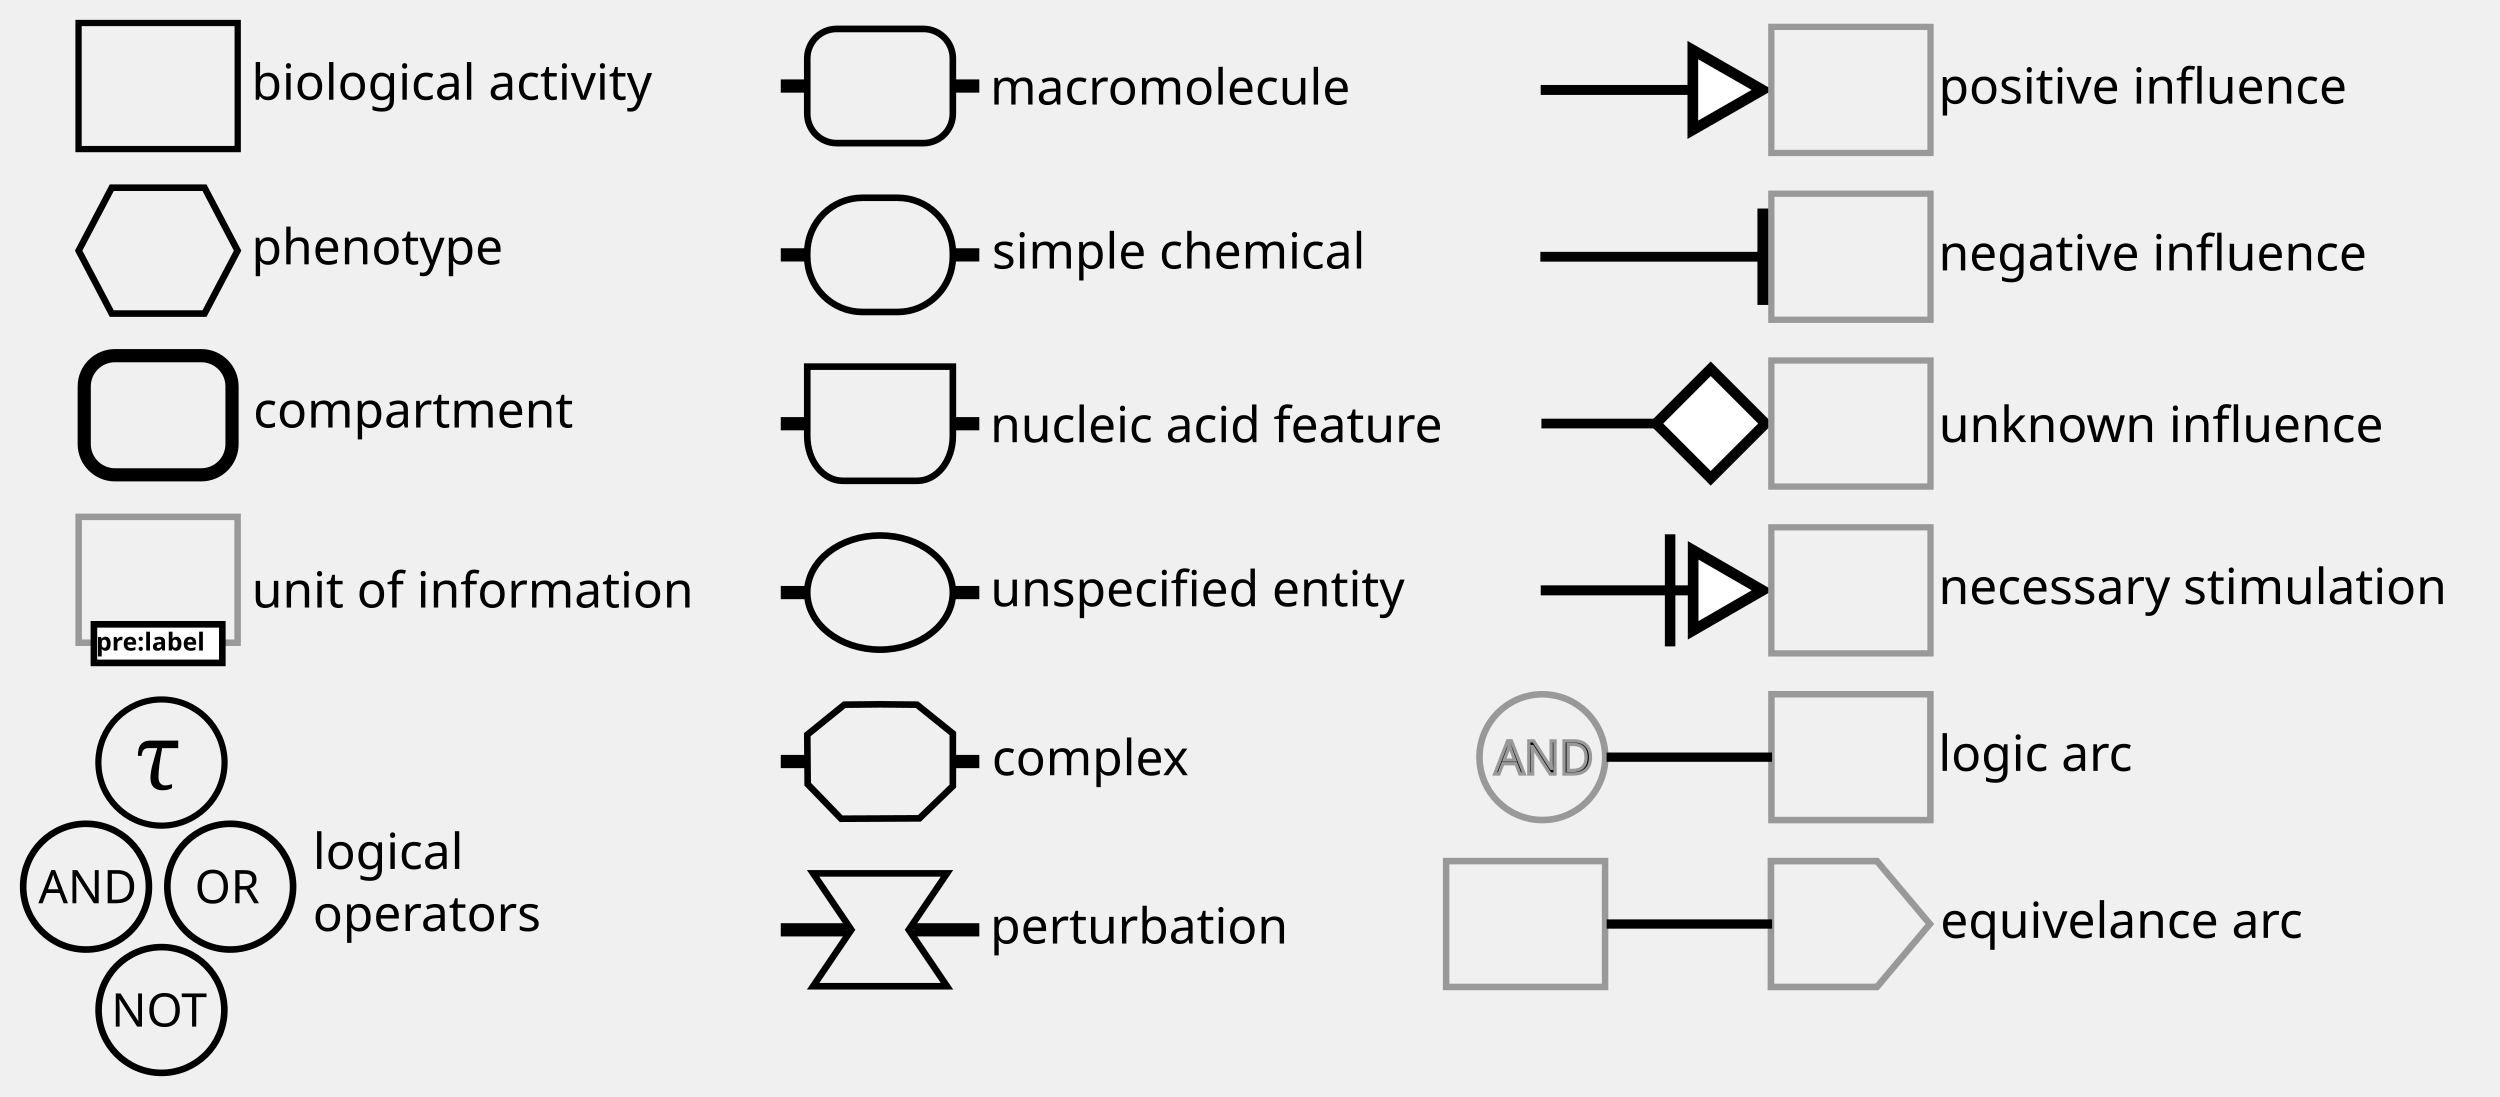
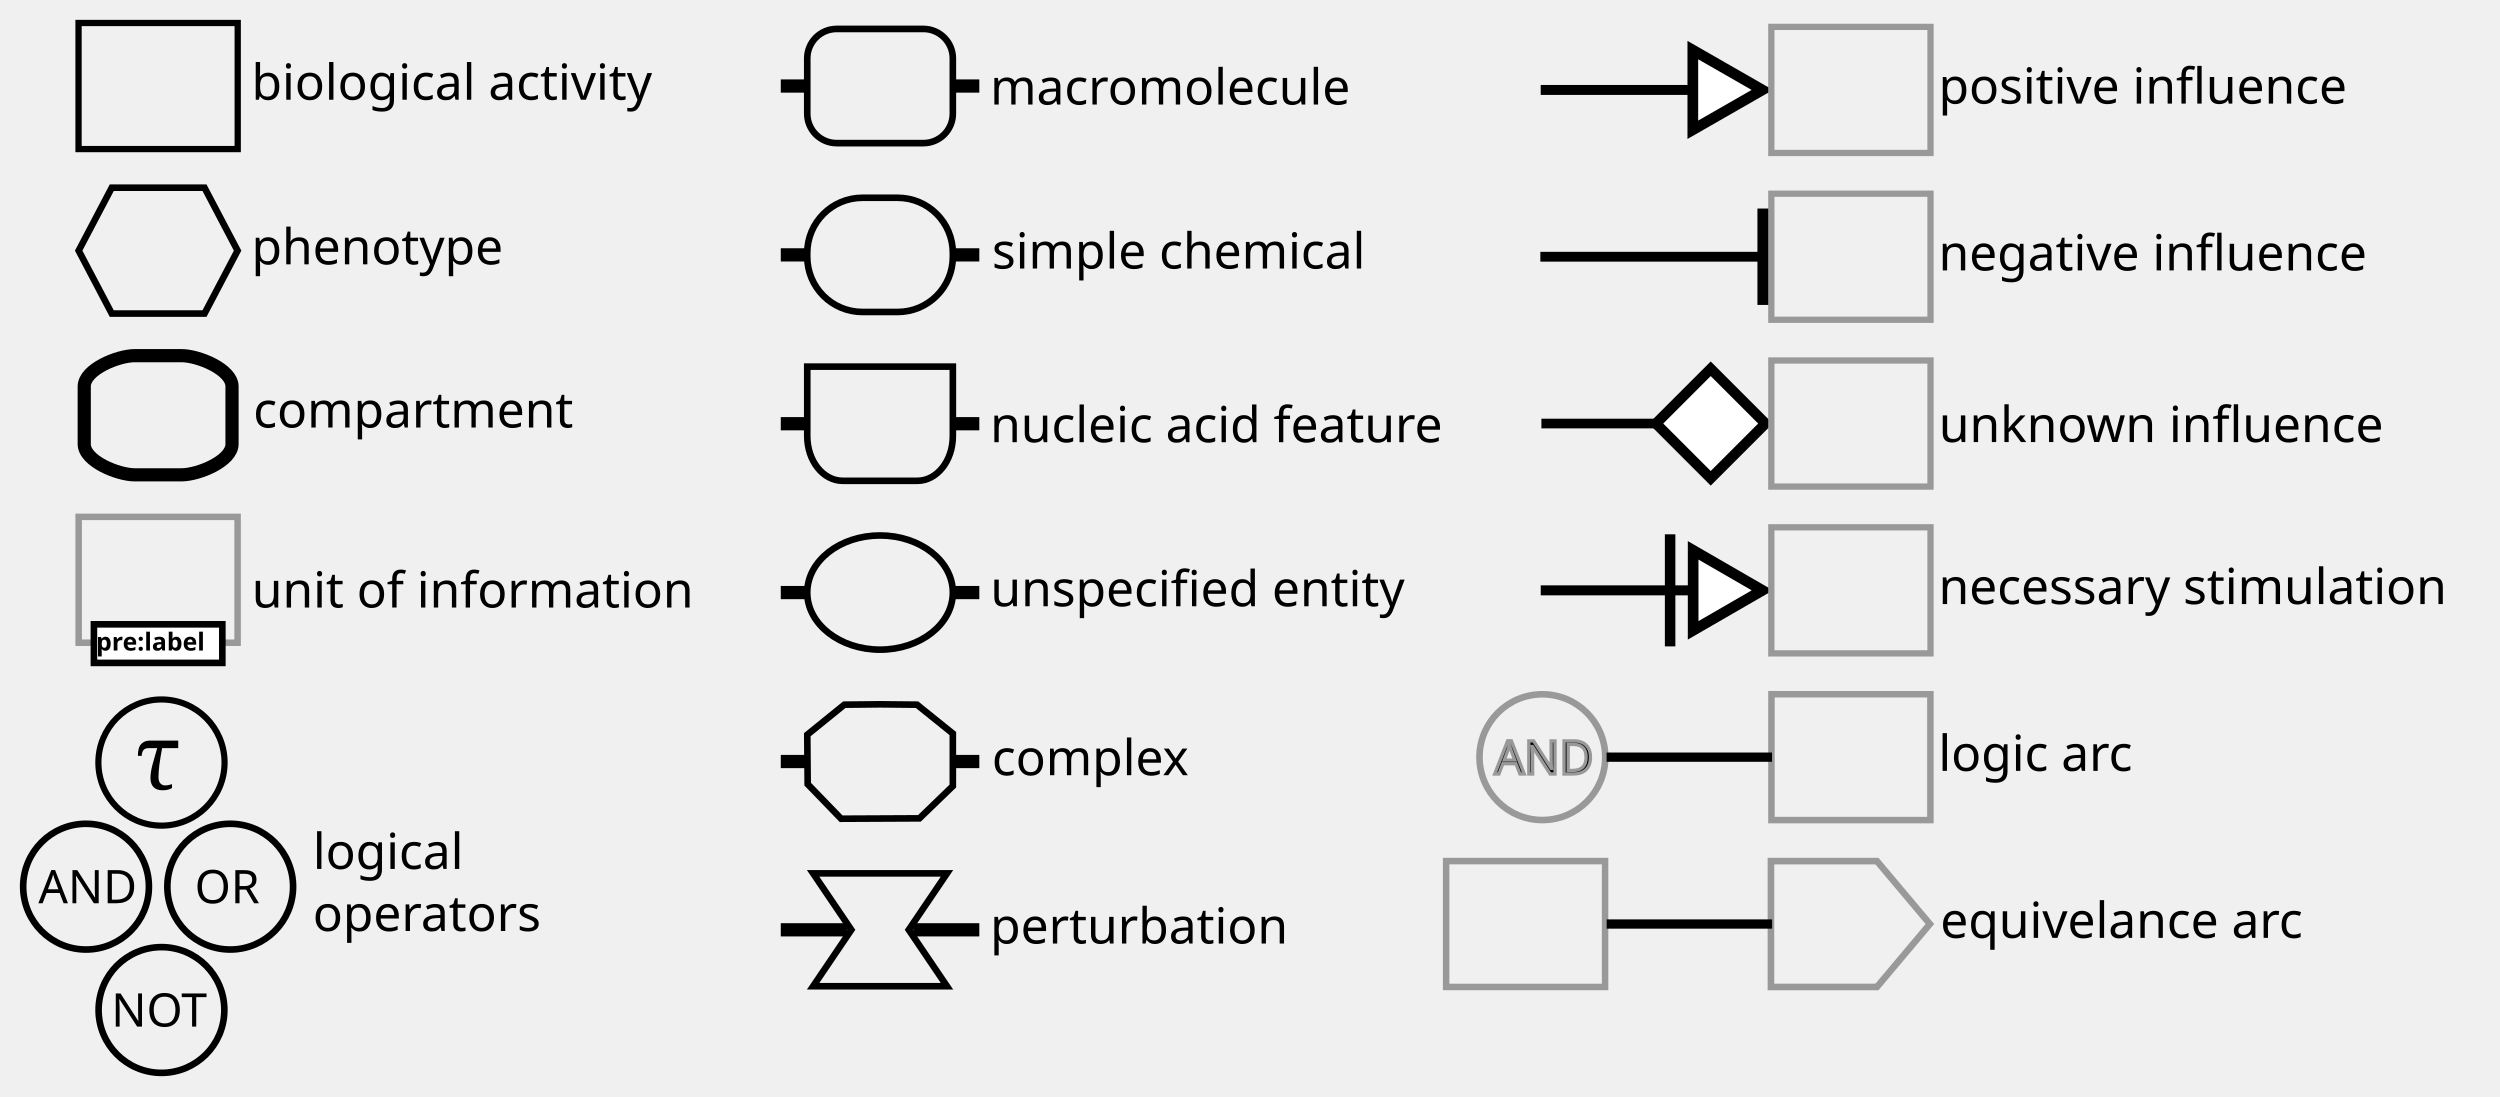
<svg xmlns="http://www.w3.org/2000/svg" width="755.533" height="331.237" id="svg2" version="1.1">
  <defs id="defs4">
    <marker orient="auto" refY="0" refX="0" id="DotL" style="overflow:visible">
      <path id="path4034" d="m -2.5,-1 c 0,2.76 -2.24,5 -5,5 -2.76,0 -5,-2.24 -5,-5 0,-2.76 2.24,-5 5,-5 2.76,0 5,2.24 5,5 z" style="fill-rule:evenodd;stroke:#000000;stroke-width:1pt" transform="matrix(0.8,0,0,0.8,5.92,0.8)" />
    </marker>
    <marker orient="auto" refY="0" refX="0" id="Arrow1Sstart" style="overflow:visible">
      <path id="path3985" d="M 0,0 5,-5 -12.5,0 5,5 0,0 Z" style="fill-rule:evenodd;stroke:#000000;stroke-width:1pt" transform="matrix(0.2,0,0,0.2,1.2,0)" />
    </marker>
    <marker orient="auto" refY="0" refX="0" id="EmptyTriangleOutL" style="overflow:visible">
      <path id="path4133" d="m 5.77,0 -8.65,5 0,-10 8.65,5 z" style="fill:#ffffff;fill-rule:evenodd;stroke:#000000;stroke-width:1pt" transform="matrix(0.8,0,0,0.8,-4.8,0)" />
    </marker>
    <marker orient="auto" refY="0" refX="0" id="TriangleOutL" style="overflow:visible">
      <path id="path4115" d="m 5.77,0 -8.65,5 0,-10 8.65,5 z" style="fill-rule:evenodd;stroke:#000000;stroke-width:1pt" transform="scale(0.8,0.8)" />
    </marker>
    <marker orient="auto" refY="0" refX="0" id="EmptyDiamondL" style="overflow:visible">
      <path id="path4079" d="M 0,-7.071 -7.071,0 0,7.071 7.071,0 0,-7.071 Z" style="fill:#ffffff;fill-rule:evenodd;stroke:#000000;stroke-width:1pt" transform="scale(0.8,0.8)" />
    </marker>
    <marker orient="auto" refY="0" refX="0" id="EmptyDiamondL-1" style="overflow:visible">
      <path id="path4079-7" d="M 0,-7.071 -7.071,0 0,7.071 7.071,0 0,-7.071 Z" style="fill:#ffffff;fill-rule:evenodd;stroke:#000000;stroke-width:1pt" transform="scale(0.8,0.8)" />
    </marker>
    <marker orient="auto" refY="0" refX="0" id="EmptyDiamondL-0" style="overflow:visible">
      <path id="path4079-6" d="M 0,-7.071 -7.071,0 0,7.071 7.071,0 0,-7.071 Z" style="fill:#ffffff;fill-rule:evenodd;stroke:#000000;stroke-width:1pt" transform="scale(0.8,0.8)" />
    </marker>
    <marker orient="auto" refY="0" refX="0" id="TriangleOutL-8" style="overflow:visible">
      <path id="path4115-9" d="m 5.77,0 -8.65,5 0,-10 8.65,5 z" style="fill-rule:evenodd;stroke:#000000;stroke-width:1pt" transform="scale(0.8,0.8)" />
    </marker>
    <marker orient="auto" refY="0" refX="0" id="EmptyTriangleOutL-4" style="overflow:visible">
      <path id="path4133-1" d="m 5.77,0 -8.65,5 0,-10 8.65,5 z" style="fill:#ffffff;fill-rule:evenodd;stroke:#000000;stroke-width:1pt" transform="matrix(0.8,0,0,0.8,-4.8,0)" />
    </marker>
    <marker orient="auto" refY="0" refX="0" id="EmptyTriangleOutL-2" style="overflow:visible">
      <path id="path4133-7" d="m 5.77,0 -8.65,5 0,-10 8.65,5 z" style="fill:#ffffff;fill-rule:evenodd;stroke:#000000;stroke-width:1pt" transform="matrix(0.8,0,0,0.8,-4.8,0)" />
    </marker>
    <marker orient="auto" refY="0" refX="0" id="TriangleOutL-1" style="overflow:visible">
      <path id="path4115-2" d="m 5.77,0 -8.65,5 0,-10 8.65,5 z" style="fill-rule:evenodd;stroke:#000000;stroke-width:1pt" transform="scale(0.8,0.8)" />
    </marker>
    <marker orient="auto" refY="0" refX="0" id="EmptyTriangleOutL-8" style="overflow:visible">
      <path id="path4133-4" d="m 5.77,0 -8.65,5 0,-10 8.65,5 z" style="fill:#ffffff;fill-rule:evenodd;stroke:#000000;stroke-width:1pt" transform="matrix(0.8,0,0,0.8,-4.8,0)" />
    </marker>
    <marker orient="auto" refY="0" refX="0" id="EmptyDiamondL-2" style="overflow:visible">
      <path id="path4079-64" d="M 0,-7.071 -7.071,0 0,7.071 7.071,0 0,-7.071 Z" style="fill:#ffffff;fill-rule:evenodd;stroke:#000000;stroke-width:1pt" transform="scale(0.8,0.8)" />
    </marker>
    <marker orient="auto" refY="0" refX="0" id="marker4217" style="overflow:visible">
      <path id="path4219" d="m 5.77,0 -8.65,5 0,-10 8.65,5 z" style="fill:#ffffff;fill-rule:evenodd;stroke:#000000;stroke-width:1pt" transform="matrix(0.8,0,0,0.8,-4.8,0)" />
    </marker>
    <marker orient="auto" refY="0" refX="0" id="EmptyTriangleOutL-8-5" style="overflow:visible">
      <path id="path4133-4-6" d="m 5.77,0 -8.65,5 0,-10 8.65,5 z" style="fill:#ffffff;fill-rule:evenodd;stroke:#000000;stroke-width:1pt" transform="matrix(0.8,0,0,0.8,-4.8,0)" />
    </marker>
    <marker orient="auto" refY="0" refX="0" id="EmptyDiamondL-2-9" style="overflow:visible">
      <path id="path4079-64-8" d="M 0,-7.071 -7.071,0 0,7.071 7.071,0 0,-7.071 Z" style="fill:#ffffff;fill-rule:evenodd;stroke:#000000;stroke-width:1pt" transform="scale(0.8,0.8)" />
    </marker>
  </defs>
  <g id="layer1" transform="translate(21.4888,-115.144)">
    <text xml:space="preserve" style="font-style:normal;font-weight:normal;font-size:12.5px;line-height:125%;font-family:sans-serif;letter-spacing:0px;word-spacing:0px;fill:#000000;fill-opacity:1;stroke:none;stroke-width:1px;stroke-linecap:butt;stroke-linejoin:miter;stroke-opacity:1" x="281.429" y="336.648" id="text5854">
      <tspan id="tspan5856" x="281.429" y="336.648" />
    </text>
    <text xml:space="preserve" style="font-style:normal;font-weight:normal;font-size:15px;line-height:125%;font-family:sans-serif;letter-spacing:0px;word-spacing:0px;fill:#000000;fill-opacity:1;stroke:none;stroke-width:1px;stroke-linecap:butt;stroke-linejoin:miter;stroke-opacity:1" x="187.143" y="363.076" id="text6007">
      <tspan id="tspan6009" x="187.143" y="363.076" />
    </text>
-     <rect style="fill:none;stroke:#000000;stroke-width:3.982;stroke-miterlimit:4;stroke-dasharray:none;stroke-dashoffset:0;stroke-opacity:1" id="rect2985-31" width="44.665" height="36.018" x="3.968" y="222.627" ry="9.295" />
+     <path style="fill:none;stroke:#000000;stroke-width:3.982;stroke-miterlimit:4;stroke-dasharray:none;stroke-dashoffset:0;stroke-opacity:1" d="m 19.263,222.627 14.075,0 c 5.149,0 15.295,4.146 15.295,9.295 l 0,17.428 c 0,5.149 -10.146,9.295 -15.295,9.295 l -14.075,0 c -5.149,0 -15.295,-4.146 -15.295,-9.295 l 0,-17.428 c 0,-5.149 10.146,-9.295 15.295,-9.295 z" id="rect2985-31" />
    <text xml:space="preserve" style="font-style:normal;font-weight:normal;font-size:15px;line-height:125%;font-family:sans-serif;letter-spacing:0px;word-spacing:0px;fill:#000000;fill-opacity:1;stroke:none;stroke-width:1px;stroke-linecap:butt;stroke-linejoin:miter;stroke-opacity:1" x="55.051" y="244.342" id="text6011">
      <tspan id="tspan6013" x="55.051" y="244.342">compartment</tspan>
      <tspan x="55.051" y="263.092" id="tspan6015" />
      <tspan x="55.051" y="281.842" id="tspan6037" />
    </text>
    <path style="fill:none;stroke:#000000;stroke-width:2;stroke-miterlimit:4;stroke-dashoffset:0;stroke-opacity:1" d="m 12.285,171.874 28.031,0 10,19.015 -10,19.015 -28.031,0 -10,-19.015 z" id="rect2985-3" />
    <text xml:space="preserve" style="font-style:normal;font-weight:normal;font-size:15px;line-height:125%;font-family:sans-serif;letter-spacing:0px;word-spacing:0px;fill:#000000;fill-opacity:1;stroke:none;stroke-width:1px;stroke-linecap:butt;stroke-linejoin:miter;stroke-opacity:1" x="54.517" y="195.028" id="text6373">
      <tspan id="tspan6375" x="54.517" y="195.028">phenotype</tspan>
      <tspan x="54.517" y="213.778" id="tspan6377" />
      <tspan x="54.517" y="232.528" id="tspan6395" />
    </text>
    <g id="g4487" transform="translate(-134,0)">
      <rect ry="0" y="271.346" x="136.28" height="38.039" width="48.039" id="rect2985-06" style="fill:none;stroke:#999999;stroke-width:1.961;stroke-miterlimit:4;stroke-dasharray:none;stroke-dashoffset:0;stroke-opacity:1" />
      <rect ry="0" y="303.82" x="140.897" height="11.663" width="38.805" id="rect5852" style="fill:#ffffff;stroke:#000000;stroke-width:2;stroke-miterlimit:4;stroke-dasharray:none" />
    </g>
    <text xml:space="preserve" style="font-style:normal;font-weight:normal;font-size:15px;line-height:125%;font-family:sans-serif;letter-spacing:0px;word-spacing:0px;fill:#000000;fill-opacity:1;stroke:none;stroke-width:1px;stroke-linecap:butt;stroke-linejoin:miter;stroke-opacity:1" x="7.55" y="311.746" id="text5858">
      <tspan id="tspan5860" x="7.55" y="311.746" style="font-style:normal;font-variant:normal;font-weight:bold;font-stretch:normal;font-size:7.5px;font-family:sans-serif;-inkscape-font-specification:'sans-serif Bold'">pre:label</tspan>
    </text>
    <text xml:space="preserve" style="font-style:normal;font-weight:normal;font-size:15px;line-height:125%;font-family:sans-serif;letter-spacing:0px;word-spacing:0px;fill:#000000;fill-opacity:1;stroke:none;stroke-width:1px;stroke-linecap:butt;stroke-linejoin:miter;stroke-opacity:1" x="54.605" y="298.737" id="text6535">
      <tspan id="tspan6537" x="54.605" y="298.737">unit of information</tspan>
      <tspan x="54.605" y="317.487" id="tspan6539" />
      <tspan x="54.605" y="336.237" id="tspan6541" />
    </text>
    <rect style="fill:none;stroke:#999999;stroke-width:1.961;stroke-miterlimit:4;stroke-dasharray:none;stroke-dashoffset:0;stroke-opacity:1" id="rect2985-88" width="48.039" height="38.039" x="415.548" y="375.378" ry="0" />
    <path style="fill:none;stroke:#999999;stroke-width:2;stroke-miterlimit:4;stroke-dashoffset:0;stroke-opacity:1" d="m 513.715,375.382 32.031,0 16,19.015 -16,19.015 -32.031,0 z" id="rect2985-87-9" />
    <path style="fill:none;stroke:#000000;stroke-width:2.803;stroke-linecap:butt;stroke-linejoin:miter;stroke-miterlimit:4;stroke-dasharray:none;stroke-opacity:1;marker-start:none;marker-end:none" d="m 464.064,394.397 50,0" id="path3787-4-17" />
    <text xml:space="preserve" style="font-style:normal;font-weight:normal;font-size:15px;line-height:125%;font-family:sans-serif;letter-spacing:0px;word-spacing:0px;fill:#000000;fill-opacity:1;stroke:none;stroke-width:1px;stroke-linecap:butt;stroke-linejoin:miter;stroke-opacity:1" x="564.897" y="398.587" id="text4425">
      <tspan id="tspan4427" x="564.897" y="398.587">equivelance arc</tspan>
    </text>
    <ellipse ry="19.003" rx="19.003" cy="343.968" cx="444.638" style="fill:none;stroke:#999999;stroke-width:2;stroke-miterlimit:4;stroke-dasharray:none;stroke-dashoffset:0;stroke-opacity:1" id="path3815-1-6" />
    <text xml:space="preserve" style="font-style:normal;font-weight:normal;font-size:14px;line-height:125%;font-family:Sans;letter-spacing:0px;word-spacing:0px;fill:#000000;fill-opacity:1;stroke:#999999" x="430.232" y="349.057" id="text3817-6-8">
      <tspan id="tspan3819-3-6" x="430.232" y="349.057">AND</tspan>
    </text>
    <rect style="fill:none;stroke:#999999;stroke-width:1.961;stroke-miterlimit:4;stroke-dasharray:none;stroke-dashoffset:0;stroke-opacity:1" id="rect2985-1" width="48.039" height="38.039" x="513.864" y="324.948" ry="0" />
    <text xml:space="preserve" style="font-style:normal;font-weight:normal;font-size:15px;line-height:125%;font-family:sans-serif;letter-spacing:0px;word-spacing:0px;fill:#000000;fill-opacity:1;stroke:none;stroke-width:1px;stroke-linecap:butt;stroke-linejoin:miter;stroke-opacity:1" x="564.311" y="348.117" id="text4429">
      <tspan id="tspan4431" x="564.311" y="348.117">logic arc</tspan>
    </text>
    <text xml:space="preserve" style="font-style:normal;font-weight:normal;font-size:12.5px;line-height:125%;font-family:sans-serif;letter-spacing:0px;word-spacing:0px;fill:#000000;fill-opacity:1;stroke:none;stroke-width:1px;stroke-linecap:butt;stroke-linejoin:miter;stroke-opacity:1" x="3.588" y="181.815" id="text5854-8">
      <tspan id="tspan5856-3" x="3.588" y="181.815" />
    </text>
    <text xml:space="preserve" style="font-style:normal;font-weight:normal;font-size:15px;line-height:125%;font-family:sans-serif;letter-spacing:0px;word-spacing:0px;fill:#000000;fill-opacity:1;stroke:none;stroke-width:1px;stroke-linecap:butt;stroke-linejoin:miter;stroke-opacity:1" x="-90.697" y="208.243" id="text6007-2">
      <tspan id="tspan6009-9" x="-90.697" y="208.243" />
    </text>
    <text xml:space="preserve" style="font-style:normal;font-weight:normal;font-size:15px;line-height:125%;font-family:sans-serif;letter-spacing:0px;word-spacing:0px;fill:#000000;fill-opacity:1;stroke:none;stroke-width:1px;stroke-linecap:butt;stroke-linejoin:miter;stroke-opacity:1" x="54.517" y="145.282" id="text5915">
      <tspan id="tspan5917" x="54.517" y="145.282">biological activity</tspan>
      <tspan x="54.517" y="164.032" id="tspan5919" />
      <tspan x="54.517" y="182.782" id="tspan5945" />
      <tspan x="54.517" y="201.532" id="tspan5927" />
      <tspan x="54.517" y="220.282" id="tspan5929" />
    </text>
    <rect style="opacity:1;fill:none;fill-opacity:1;stroke:#000000;stroke-width:1.896;stroke-miterlimit:4;stroke-dasharray:none;stroke-opacity:1" id="rect4237" width="48.104" height="38.104" x="2.248" y="122.092" />
    <text xml:space="preserve" style="font-style:normal;font-weight:normal;font-size:12.5px;line-height:125%;font-family:sans-serif;letter-spacing:0px;word-spacing:0px;fill:#000000;fill-opacity:1;stroke:none;stroke-width:1px;stroke-linecap:butt;stroke-linejoin:miter;stroke-opacity:1" x="269" y="56.111" id="text5854-4">
      <tspan id="tspan5856-9" x="269" y="56.111" />
    </text>
    <text xml:space="preserve" style="font-style:normal;font-weight:normal;font-size:15px;line-height:125%;font-family:sans-serif;letter-spacing:0px;word-spacing:0px;fill:#000000;fill-opacity:1;stroke:none;stroke-width:1px;stroke-linecap:butt;stroke-linejoin:miter;stroke-opacity:1" x="174.714" y="82.54" id="text6007-1">
      <tspan id="tspan6009-4" x="174.714" y="82.54" />
    </text>
    <text xml:space="preserve" style="font-style:normal;font-weight:normal;font-size:15px;line-height:125%;font-family:sans-serif;letter-spacing:0px;word-spacing:0px;fill:#000000;fill-opacity:1;stroke:none;stroke-width:1px;stroke-linecap:butt;stroke-linejoin:miter;stroke-opacity:1" x="73.051" y="377.752" id="text6535-2">
      <tspan x="73.051" y="377.752" id="tspan6877">logical</tspan>
      <tspan x="73.051" y="396.502" id="tspan4762">operators</tspan>
      <tspan x="73.051" y="415.252" id="tspan6539-4" />
      <tspan x="73.051" y="434.002" id="tspan6541-1" />
    </text>
    <g id="g4491" transform="translate(-134,0)">
      <g transform="translate(122.961,-26.00001)" id="g4477">
        <ellipse ry="19.003" rx="19.003" cy="409.104" cx="59.125" style="fill:none;stroke:#000000;stroke-width:2;stroke-miterlimit:4;stroke-dasharray:none;stroke-dashoffset:0;stroke-opacity:1" id="path3815" />
        <text xml:space="preserve" style="font-style:normal;font-weight:normal;font-size:14px;line-height:125%;font-family:Sans;letter-spacing:0px;word-spacing:0px;fill:#000000;fill-opacity:1;stroke:none" x="48.379" y="414.118" id="text3817">
          <tspan id="tspan3819" x="48.379" y="414.118">OR</tspan>
        </text>
      </g>
      <g transform="translate(122.961,-26.00001)" id="g4472">
        <ellipse ry="19.003" rx="19.003" cy="409.104" cx="15.553" style="fill:none;stroke:#000000;stroke-width:2;stroke-miterlimit:4;stroke-dasharray:none;stroke-dashoffset:0;stroke-opacity:1" id="path3815-1" />
        <text xml:space="preserve" style="font-style:normal;font-weight:normal;font-size:14px;line-height:125%;font-family:Sans;letter-spacing:0px;word-spacing:0px;fill:#000000;fill-opacity:1;stroke:none" x="1.147" y="414.115" id="text3817-6">
          <tspan id="tspan3819-3" x="1.147" y="414.115">AND</tspan>
        </text>
      </g>
      <g transform="translate(123.9712,-26.00001)" id="g4467">
        <ellipse ry="19.003" rx="19.003" cy="446.378" cx="37.339" style="fill:none;stroke:#000000;stroke-width:2;stroke-miterlimit:4;stroke-dasharray:none;stroke-dashoffset:0;stroke-opacity:1" id="path3815-7" />
        <text xml:space="preserve" style="font-style:normal;font-weight:normal;font-size:14px;line-height:125%;font-family:Sans;letter-spacing:0px;word-spacing:0px;fill:#000000;fill-opacity:1;stroke:none" x="22.17" y="451.392" id="text3817-61">
          <tspan id="tspan3819-7" x="22.17" y="451.392">NOT</tspan>
        </text>
      </g>
      <g transform="translate(122.961,-26.00001)" id="g4482">
        <text xml:space="preserve" style="font-style:normal;font-variant:normal;font-weight:bold;font-stretch:normal;font-size:16.25px;line-height:0%;font-family:Arial;-inkscape-font-specification:'Arial Bold';letter-spacing:0px;word-spacing:0px;fill:#000000;fill-opacity:1;stroke:none" x="30.352" y="379.693" id="text3817-6-1">
          <tspan id="tspan3819-3-0" x="30.352" y="379.693" style="font-style:normal;font-variant:normal;font-weight:normal;font-stretch:normal;font-size:27.5px;line-height:0%;font-family:Cambria;-inkscape-font-specification:Cambria;letter-spacing:-1.2px">τ</tspan>
        </text>
        <ellipse ry="19.068" rx="19.068" cy="371.596" cx="38.349" style="fill:none;stroke:#000000;stroke-width:1.865;stroke-miterlimit:4;stroke-dasharray:none;stroke-dashoffset:0;stroke-opacity:1" id="path3815-1-1" />
      </g>
    </g>
    <g id="g4764" transform="matrix(1.008019,0,0,1,-209.6887,-10.17144)">
      <path id="path3787-1-8" d="m 648.621,152.494 66.99,0" style="fill:none;stroke:#000000;stroke-width:3.01;stroke-linecap:butt;stroke-linejoin:miter;stroke-miterlimit:4;stroke-dasharray:none;stroke-opacity:1;marker-start:none;marker-end:url(#EmptyTriangleOutL-8)" />
    </g>
    <text xml:space="preserve" style="font-style:normal;font-weight:normal;font-size:15px;line-height:125%;font-family:sans-serif;letter-spacing:0px;word-spacing:0px;fill:#000000;fill-opacity:1;stroke:none;stroke-width:1px;stroke-linecap:butt;stroke-linejoin:miter;stroke-opacity:1" x="564.362" y="146.46" id="text4409">
      <tspan id="tspan4411" x="564.362" y="146.46">positive influence</tspan>
    </text>
    <rect style="opacity:1;fill:none;fill-opacity:1;stroke:#999999;stroke-width:1.896;stroke-miterlimit:4;stroke-dasharray:none;stroke-opacity:1" id="rect4237-4" width="48.104" height="38.104" x="513.832" y="123.27" />
    <g id="g4447" transform="matrix(1.102339,0,0,1,-223.9672,0)">
      <path id="path3787-4-8" d="m 665.895,192.733 -59.917,0" style="fill:none;stroke:#000000;stroke-width:2.967;stroke-linecap:butt;stroke-linejoin:miter;stroke-miterlimit:4;stroke-dasharray:none;stroke-opacity:1;marker-start:none;marker-end:none" />
      <path id="path3787-4-8-1" d="m 667.534,178.168 0,29.13" style="fill:none;stroke:#000000;stroke-width:4.086;stroke-linecap:butt;stroke-linejoin:miter;stroke-miterlimit:4;stroke-dasharray:none;stroke-opacity:1;marker-start:none;marker-end:none" />
    </g>
    <text xml:space="preserve" style="font-style:normal;font-weight:normal;font-size:15px;line-height:125%;font-family:sans-serif;letter-spacing:0px;word-spacing:0px;fill:#000000;fill-opacity:1;stroke:none;stroke-width:1px;stroke-linecap:butt;stroke-linejoin:miter;stroke-opacity:1" x="564.362" y="196.871" id="text4409-9">
      <tspan id="tspan4411-6" x="564.362" y="196.871">negative influence</tspan>
    </text>
    <rect style="opacity:1;fill:none;fill-opacity:1;stroke:#999999;stroke-width:1.896;stroke-miterlimit:4;stroke-dasharray:none;stroke-opacity:1" id="rect4237-4-6" width="48.104" height="38.104" x="513.832" y="173.681" />
    <path style="fill:none;stroke:#000000;stroke-width:2.926;stroke-linecap:butt;stroke-linejoin:miter;stroke-miterlimit:4;stroke-dasharray:none;stroke-opacity:1;marker-start:none;marker-end:url(#EmptyDiamondL-2-9)" d="m 444.341,243.144 51.169,0" id="path3787-9" />
    <text xml:space="preserve" style="font-style:normal;font-weight:normal;font-size:15px;line-height:125%;font-family:sans-serif;letter-spacing:0px;word-spacing:0px;fill:#000000;fill-opacity:1;stroke:none;stroke-width:1px;stroke-linecap:butt;stroke-linejoin:miter;stroke-opacity:1" x="564.45" y="248.736" id="text4409-9-6">
      <tspan x="564.45" y="248.736" id="tspan4408">unknown influence</tspan>
    </text>
    <rect style="opacity:1;fill:none;fill-opacity:1;stroke:#999999;stroke-width:1.896;stroke-miterlimit:4;stroke-dasharray:none;stroke-opacity:1" id="rect4237-4-6-4" width="48.104" height="38.104" x="513.832" y="224.091" />
    <path style="fill:none;stroke:#000000;stroke-width:3.022;stroke-linecap:butt;stroke-linejoin:miter;stroke-miterlimit:4;stroke-dasharray:none;stroke-opacity:1;marker-start:none;marker-end:url(#EmptyTriangleOutL-8)" d="m 444.144,293.554 67.527,0" id="path3787-1-8-2" />
    <path style="fill:none;stroke:#000000;stroke-width:3.17;stroke-linecap:butt;stroke-linejoin:miter;stroke-miterlimit:4;stroke-dasharray:none;stroke-opacity:1;marker-start:none;marker-end:none" d="m 483.242,276.619 0,33.87" id="path3787-4-8-1-7" />
    <text xml:space="preserve" style="font-style:normal;font-weight:normal;font-size:15px;line-height:125%;font-family:sans-serif;letter-spacing:0px;word-spacing:0px;fill:#000000;fill-opacity:1;stroke:none;stroke-width:1px;stroke-linecap:butt;stroke-linejoin:miter;stroke-opacity:1" x="564.362" y="297.692" id="text4413">
      <tspan x="564.362" y="297.692" id="tspan4433" style="text-align:start;text-anchor:start">necessary stimulation</tspan>
    </text>
    <rect style="opacity:1;fill:none;fill-opacity:1;stroke:#999999;stroke-width:1.896;stroke-miterlimit:4;stroke-dasharray:none;stroke-opacity:1" id="rect4237-4-6-4-6" width="48.104" height="38.104" x="513.832" y="274.502" />
    <g id="g4642" transform="translate(-1.041515,-10.43036)">
      <rect transform="scale(1,-1)" ry="8.906" y="-168.83" x="223.514" height="34.512" width="44" id="rect2985-57" style="fill:none;stroke:#000000;stroke-width:2;stroke-miterlimit:4;stroke-dasharray:none;stroke-dashoffset:0;stroke-opacity:1" />
      <rect y="149.574" x="215.514" height="4" width="8" id="rect4171" style="opacity:1;fill:#000000;fill-opacity:1;stroke:none;stroke-width:2;stroke-miterlimit:4;stroke-dasharray:none;stroke-opacity:1" />
      <rect style="opacity:1;fill:#000000;fill-opacity:1;stroke:none;stroke-width:2;stroke-miterlimit:4;stroke-dasharray:none;stroke-opacity:1" id="rect4193" width="8" height="4" x="267.514" y="149.574" />
    </g>
    <text xml:space="preserve" style="font-style:normal;font-weight:normal;font-size:15px;line-height:125%;font-family:sans-serif;letter-spacing:0px;word-spacing:0px;fill:#000000;fill-opacity:1;stroke:none;stroke-width:1px;stroke-linecap:butt;stroke-linejoin:miter;stroke-opacity:1" x="277.744" y="146.736" id="text5915-5">
      <tspan x="277.744" y="146.736" id="tspan5929-3">macromolecule</tspan>
    </text>
    <g id="g4647" transform="translate(-2.470073,-15.11792)">
      <rect ry="16.684" y="190.033" x="224.943" height="34.512" width="44" id="rect2985-0-7" style="fill:none;stroke:#000000;stroke-width:2;stroke-miterlimit:4;stroke-dasharray:none;stroke-dashoffset:0;stroke-opacity:1" />
      <rect ry="0" y="205.289" x="216.943" height="4" width="8" id="rect4218" style="opacity:1;fill:#000000;fill-opacity:1;stroke:none;stroke-width:2;stroke-miterlimit:4;stroke-dasharray:none;stroke-opacity:1" />
      <rect style="opacity:1;fill:#000000;fill-opacity:1;stroke:none;stroke-width:2;stroke-miterlimit:4;stroke-dasharray:none;stroke-opacity:1" id="rect4220" width="8" height="4" x="268.943" y="205.289" ry="0" />
    </g>
    <text xml:space="preserve" style="font-style:normal;font-weight:normal;font-size:15px;line-height:125%;font-family:sans-serif;letter-spacing:0px;word-spacing:0px;fill:#000000;fill-opacity:1;stroke:none;stroke-width:1px;stroke-linecap:butt;stroke-linejoin:miter;stroke-opacity:1" x="278.293" y="196.309" id="text5915-5-6">
      <tspan x="278.293" y="196.309" id="tspan5929-3-4">simple chemical</tspan>
    </text>
    <g id="g4652" transform="translate(-3.898662,-24.0913)">
      <path id="path3913-2" d="m 226.371,250.033 0,20.981 c 0,7.491 4.778,13.53 10.734,13.53 l 22.51,0 c 5.956,0 10.757,-6.039 10.757,-13.53 l 0,-20.981 -44,0 z" style="fill:none;stroke:#000000;stroke-width:2;stroke-miterlimit:4;stroke-dasharray:none;stroke-dashoffset:0;stroke-opacity:1" />
      <rect y="265.289" x="218.371" height="4" width="8" id="rect4214" style="opacity:1;fill:#000000;fill-opacity:1;stroke:none;stroke-width:2;stroke-miterlimit:4;stroke-dasharray:none;stroke-opacity:1" />
      <rect style="opacity:1;fill:#000000;fill-opacity:1;stroke:none;stroke-width:2;stroke-miterlimit:4;stroke-dasharray:none;stroke-opacity:1" id="rect4216" width="8" height="4" x="270.371" y="265.289" />
    </g>
    <text xml:space="preserve" style="font-style:normal;font-weight:normal;font-size:15px;line-height:125%;font-family:sans-serif;letter-spacing:0px;word-spacing:0px;fill:#000000;fill-opacity:1;stroke:none;stroke-width:1px;stroke-linecap:butt;stroke-linejoin:miter;stroke-opacity:1" x="277.744" y="248.789" id="text5915-5-4">
      <tspan x="277.744" y="248.789" id="tspan5929-3-7">nucleic acid feature</tspan>
    </text>
    <g id="g4657" transform="translate(-5.327221,-31.63611)">
      <ellipse ry="17.256" rx="22" cy="325.86" cx="249.8" id="path3890-8" style="fill:none;stroke:#000000;stroke-width:2;stroke-miterlimit:4;stroke-dasharray:none;stroke-dashoffset:0;stroke-opacity:1" />
      <rect y="323.86" x="219.8" height="4" width="8" id="rect4214-7" style="opacity:1;fill:#000000;fill-opacity:1;stroke:none;stroke-width:2;stroke-miterlimit:4;stroke-dasharray:none;stroke-opacity:1" />
      <rect style="opacity:1;fill:#000000;fill-opacity:1;stroke:none;stroke-width:2;stroke-miterlimit:4;stroke-dasharray:none;stroke-opacity:1" id="rect4216-5" width="8" height="4" x="271.8" y="323.86" />
    </g>
    <text xml:space="preserve" style="font-style:normal;font-weight:normal;font-size:15px;line-height:125%;font-family:sans-serif;letter-spacing:0px;word-spacing:0px;fill:#000000;fill-opacity:1;stroke:none;stroke-width:1px;stroke-linecap:butt;stroke-linejoin:miter;stroke-opacity:1" x="277.832" y="298.362" id="text5915-5-64">
      <tspan x="277.832" y="298.362" id="tspan5929-3-9">unspecified entity</tspan>
    </text>
    <g id="g4662" transform="translate(-2.470073,-34.85936)">
      <path id="rect2985-8-7" d="m 225.072,386.982 -0.122,-14.94 11.198,-9.073 10.798,-0.115 11.165,0.115 10.831,8.728 -4.5e-4,15.86 -10.103,9.762 -23.667,0.115 z" style="fill:none;stroke:#000000;stroke-width:2;stroke-miterlimit:4;stroke-dasharray:none;stroke-dashoffset:0;stroke-opacity:1" />
      <rect ry="0" y="378.146" x="216.943" height="4" width="8" id="rect4264" style="opacity:1;fill:#000000;fill-opacity:1;stroke:none;stroke-width:2;stroke-miterlimit:4;stroke-dasharray:none;stroke-opacity:1" />
      <rect style="opacity:1;fill:#000000;fill-opacity:1;stroke:none;stroke-width:2;stroke-miterlimit:4;stroke-dasharray:none;stroke-opacity:1" id="rect4334" width="8" height="4" x="268.943" y="378.146" ry="0" />
    </g>
    <text xml:space="preserve" style="font-style:normal;font-weight:normal;font-size:15px;line-height:125%;font-family:sans-serif;letter-spacing:0px;word-spacing:0px;fill:#000000;fill-opacity:1;stroke:none;stroke-width:1px;stroke-linecap:butt;stroke-linejoin:miter;stroke-opacity:1" x="278.279" y="349.424" id="text5915-5-68">
      <tspan x="278.279" y="349.424" id="tspan5929-3-0">complex</tspan>
    </text>
    <g id="g4667" transform="translate(-2.470073,-33.99999)">
      <path id="rect2985-85-7" d="m 226.713,413.091 40.46,0 -11.552,17.055 11.552,17.055 -40.46,0 11.552,-17.055 z" style="fill:none;stroke:#000000;stroke-width:2;stroke-miterlimit:4;stroke-dasharray:none;stroke-dashoffset:0;stroke-opacity:1" />
      <rect y="428.146" x="216.943" height="4" width="20" id="rect4214-4" style="opacity:1;fill:#000000;fill-opacity:1;stroke:none;stroke-width:2;stroke-miterlimit:4;stroke-dasharray:none;stroke-opacity:1" />
      <rect style="opacity:1;fill:#000000;fill-opacity:1;stroke:none;stroke-width:2;stroke-miterlimit:4;stroke-dasharray:none;stroke-opacity:1" id="rect4216-8" width="20" height="4" x="256.943" y="428.146" />
    </g>
    <text xml:space="preserve" style="font-style:normal;font-weight:normal;font-size:15px;line-height:125%;font-family:sans-serif;letter-spacing:0px;word-spacing:0px;fill:#000000;fill-opacity:1;stroke:none;stroke-width:1px;stroke-linecap:butt;stroke-linejoin:miter;stroke-opacity:1" x="277.744" y="400.284" id="text5915-5-3">
      <tspan x="277.744" y="400.284" id="tspan5929-3-2">perturbation</tspan>
    </text>
    <path id="path4423" d="m 464.044,343.968 50,0" style="fill:none;stroke:#000000;stroke-width:2.803;stroke-linecap:butt;stroke-linejoin:miter;stroke-miterlimit:4;stroke-dasharray:none;stroke-opacity:1;marker-start:none;marker-end:none" />
  </g>
</svg>
